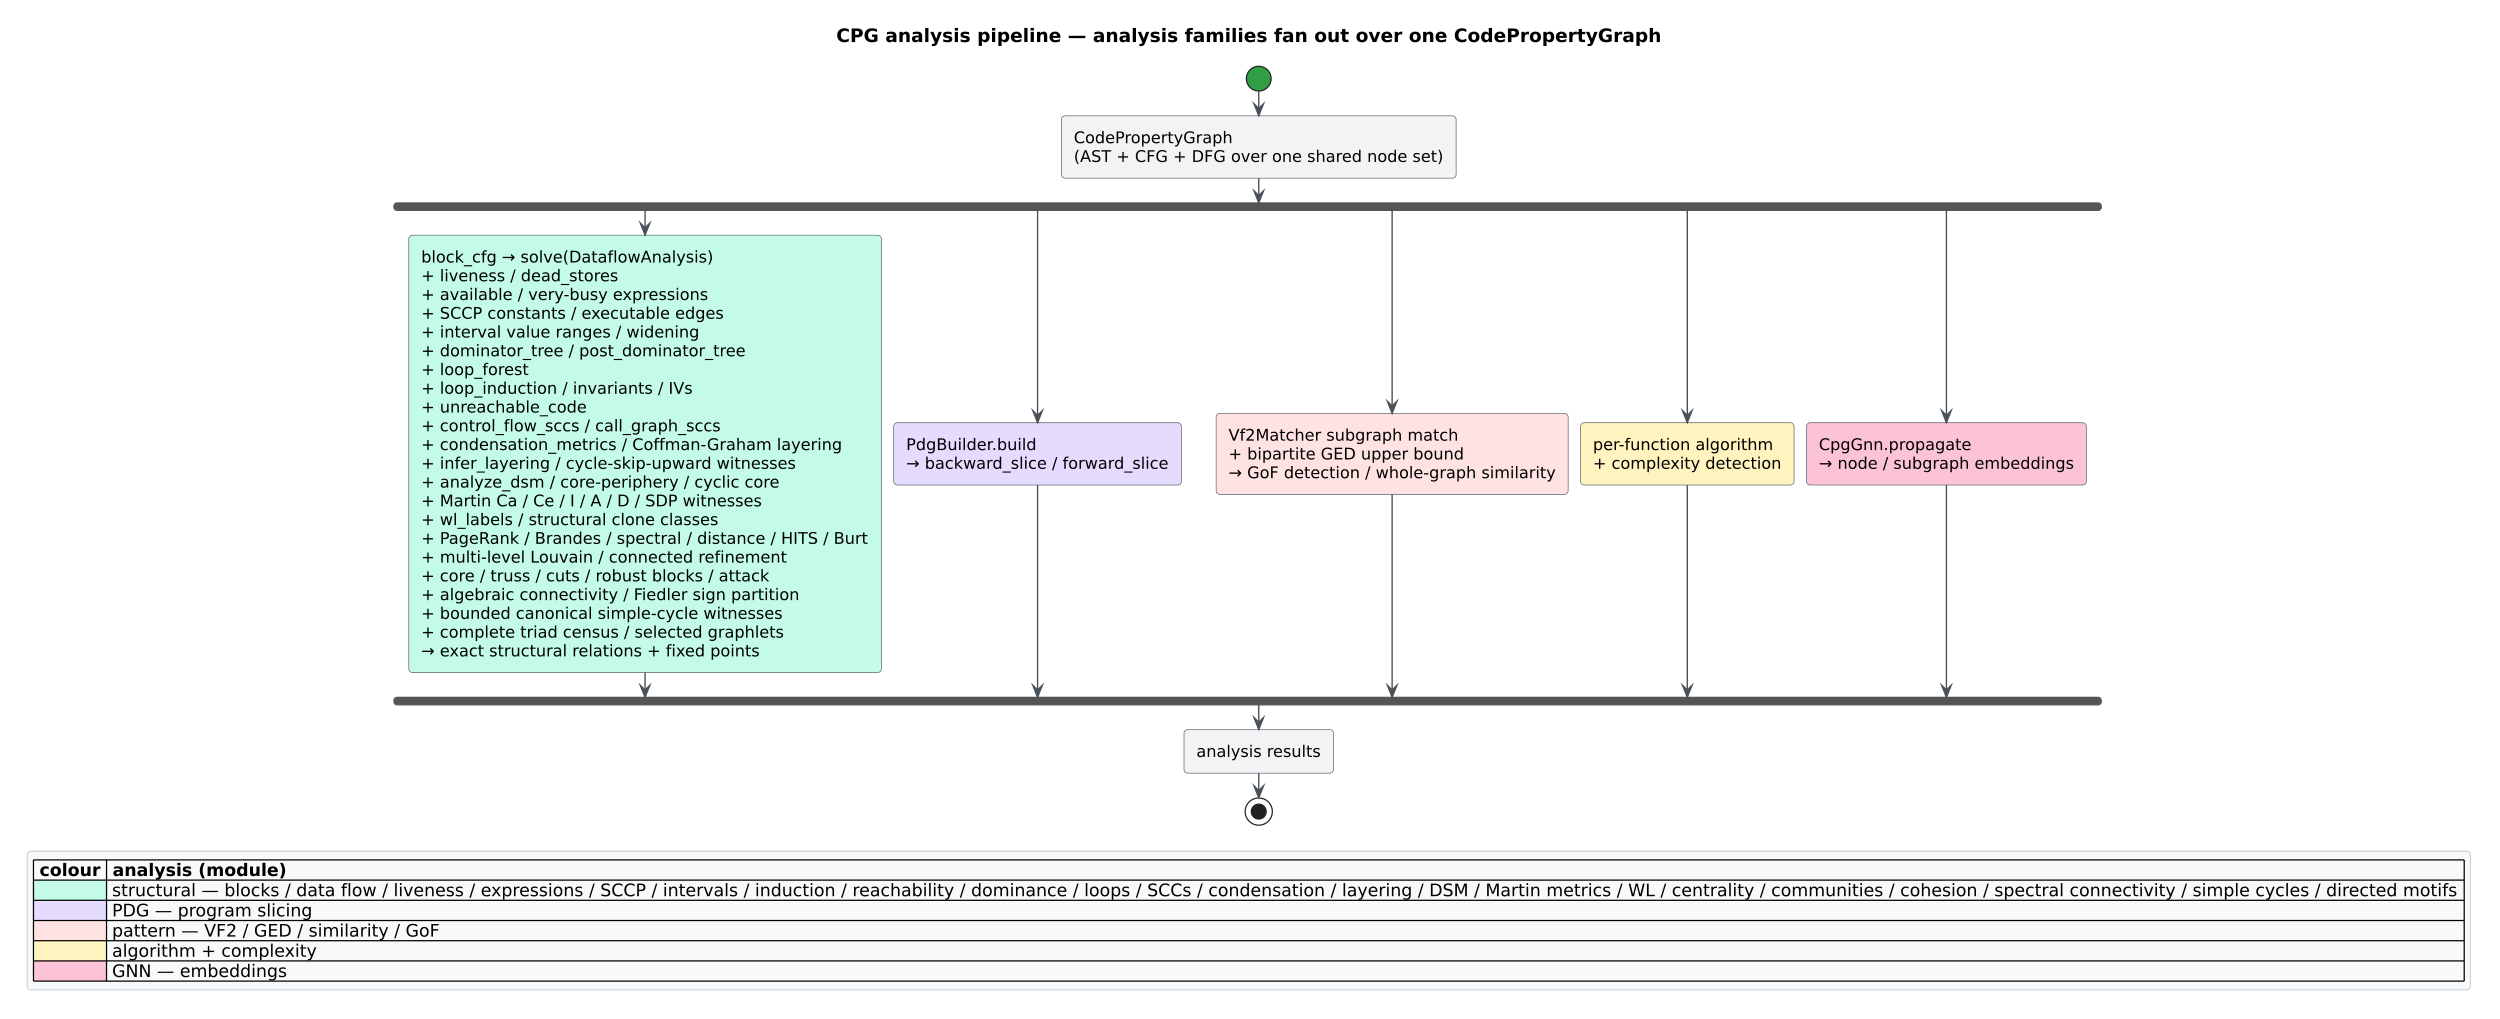
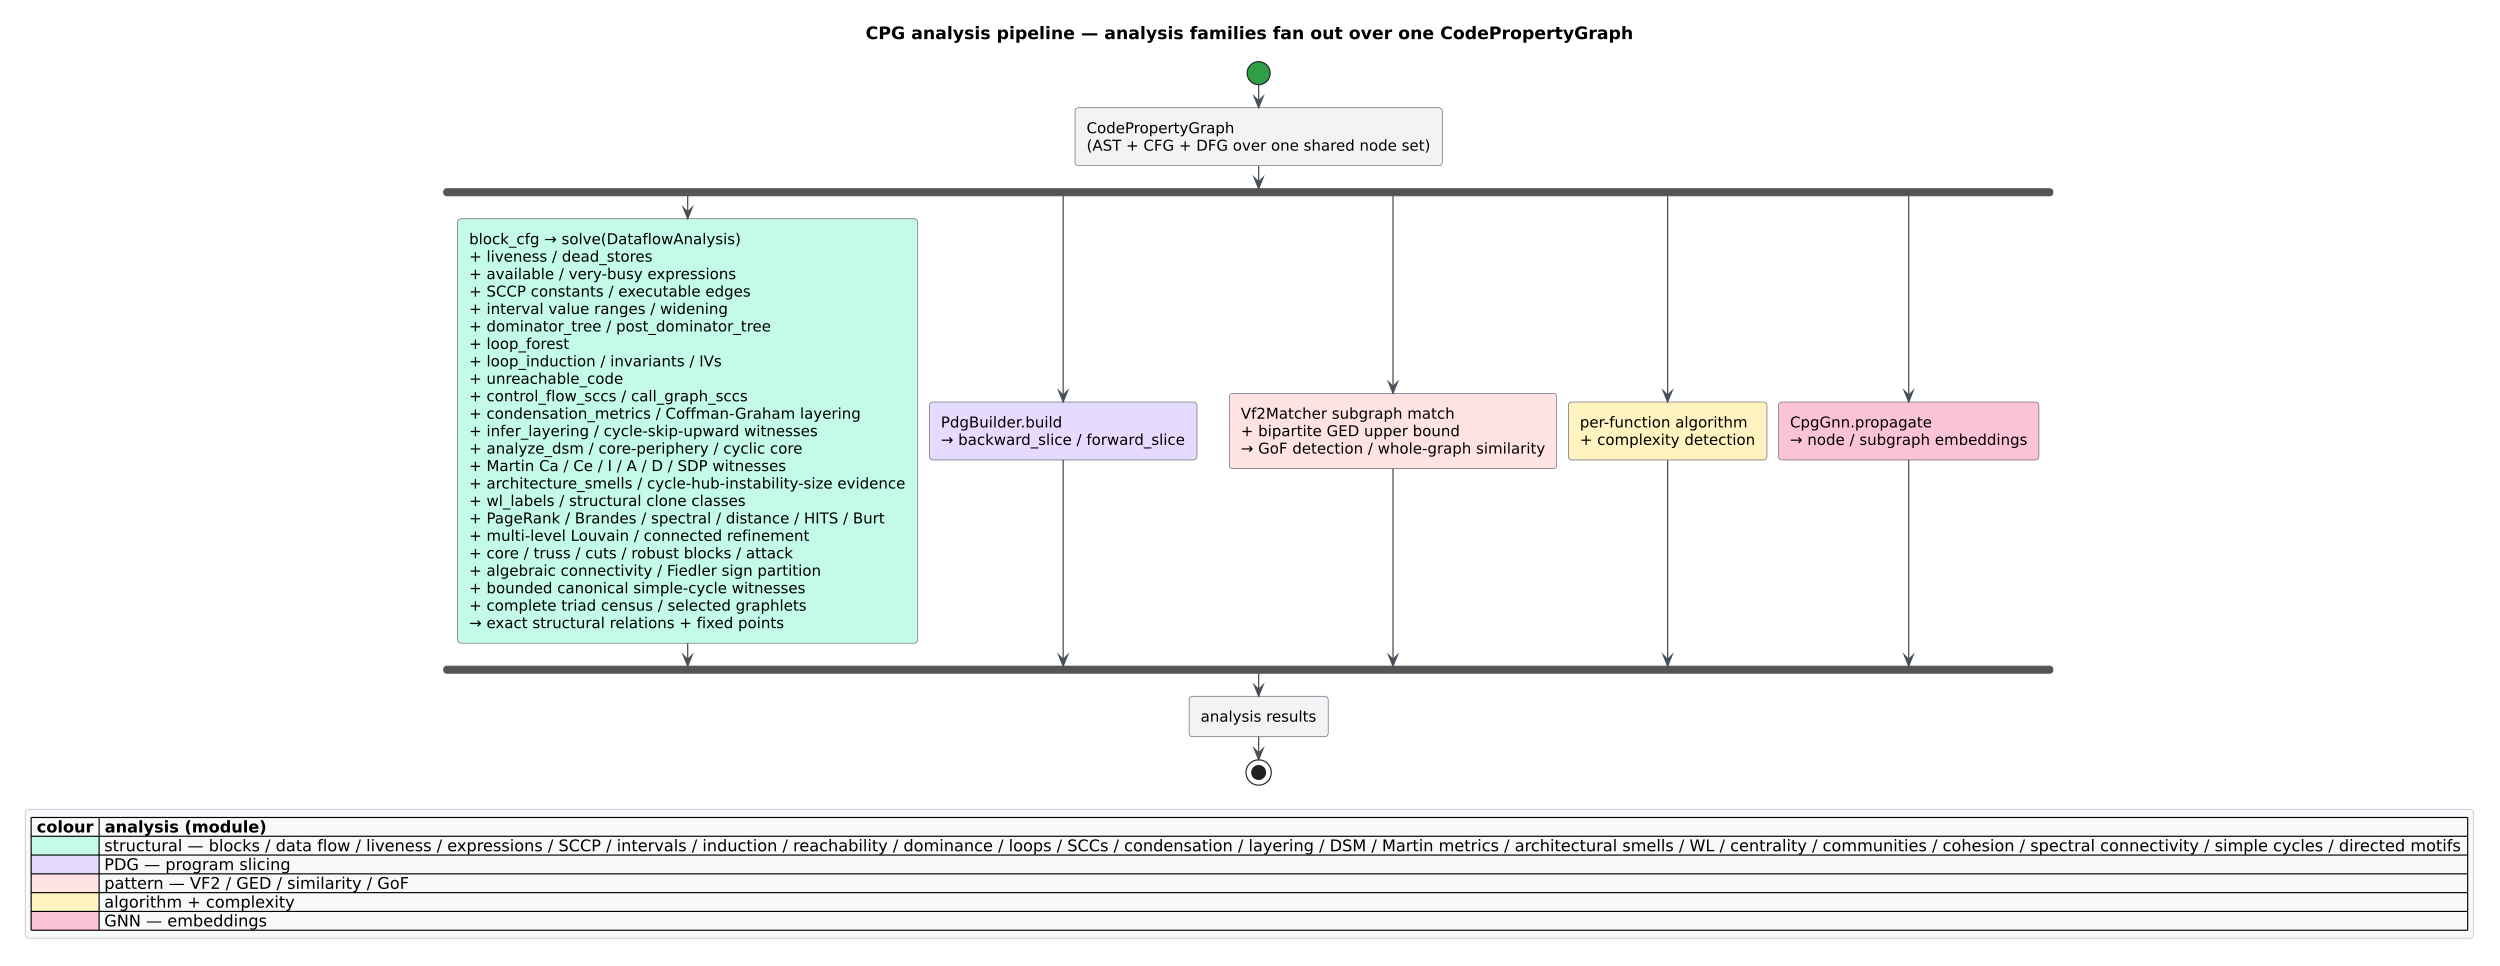
- <svg xmlns="http://www.w3.org/2000/svg" contentStyleType="text/css" data-diagram-type="ACTIVITY" height="822px" preserveAspectRatio="none" style="width:2017px;height:822px;background:#FFFFFF;" version="1.1" viewBox="0 0 2017 822" width="2017px" zoomAndPan="magnify">
+ <svg xmlns="http://www.w3.org/2000/svg" contentStyleType="text/css" data-diagram-type="ACTIVITY" height="837px" preserveAspectRatio="none" style="width:2168px;height:837px;background:#FFFFFF;" version="1.1" viewBox="0 0 2168 837" width="2168px" zoomAndPan="magnify">
  <defs />
  <g>
    <g class="title" data-source-line="2">
-       <text fill="#000000" font-family="'DejaVu Sans'" font-size="15" font-weight="700" lengthAdjust="spacing" textLength="665.662" x="674.73" y="33.923">CPG analysis pipeline — analysis families fan out over one CodePropertyGraph</text>
+       <text fill="#000000" font-family="'DejaVu Sans'" font-size="15" font-weight="700" lengthAdjust="spacing" textLength="665.662" x="750.663" y="33.923">CPG analysis pipeline — analysis families fan out over one CodePropertyGraph</text>
    </g>
-     <ellipse cx="1015.561" cy="63.461" fill="#2F9E44" rx="10" ry="10" style="stroke:#222222;stroke-width:1;" />
-     <rect fill="#F1F3F5" height="50.266" rx="3" ry="3" style="stroke:#495057;stroke-width:0.5;" width="318.46" x="856.33" y="93.461" />
-     <text fill="#000000" font-family="'DejaVu Sans'" font-size="13" lengthAdjust="spacing" textLength="128.68" x="866.33" y="115.528">CodePropertyGraph</text>
-     <text fill="#000000" font-family="'DejaVu Sans'" font-size="13" lengthAdjust="spacing" textLength="298.46" x="866.33" y="130.661">(AST + CFG + DFG over one shared node set)</text>
-     <rect fill="#555555" height="6" rx="2.5" ry="2.5" style="stroke:#555555;stroke-width:1;" width="1377.479" x="317.821" y="163.727" />
-     <rect fill="#C3FAE8" height="352.922" rx="3" ry="3" style="stroke:#495057;stroke-width:0.5;" width="381.239" x="329.821" y="189.727" />
-     <text fill="#000000" font-family="'DejaVu Sans'" font-size="13" lengthAdjust="spacing" textLength="235.676" x="339.821" y="211.793">block_cfg → solve(DataflowAnalysis)</text>
-     <text fill="#000000" font-family="'DejaVu Sans'" font-size="13" lengthAdjust="spacing" textLength="159.275" x="339.821" y="226.926">+ liveness / dead_stores</text>
-     <text fill="#000000" font-family="'DejaVu Sans'" font-size="13" lengthAdjust="spacing" textLength="232.267" x="339.821" y="242.059">+ available / very-busy expressions</text>
-     <text fill="#000000" font-family="'DejaVu Sans'" font-size="13" lengthAdjust="spacing" textLength="244.74" x="339.821" y="257.192">+ SCCP constants / executable edges</text>
-     <text fill="#000000" font-family="'DejaVu Sans'" font-size="13" lengthAdjust="spacing" textLength="224.415" x="339.821" y="272.325">+ interval value ranges / widening</text>
-     <text fill="#000000" font-family="'DejaVu Sans'" font-size="13" lengthAdjust="spacing" textLength="262.285" x="339.821" y="287.457">+ dominator_tree / post_dominator_tree</text>
-     <text fill="#000000" font-family="'DejaVu Sans'" font-size="13" lengthAdjust="spacing" textLength="87.039" x="339.821" y="302.59">+ loop_forest</text>
-     <text fill="#000000" font-family="'DejaVu Sans'" font-size="13" lengthAdjust="spacing" textLength="219.019" x="339.821" y="317.723">+ loop_induction / invariants / IVs</text>
-     <text fill="#000000" font-family="'DejaVu Sans'" font-size="13" lengthAdjust="spacing" textLength="133.878" x="339.821" y="332.856">+ unreachable_code</text>
-     <text fill="#000000" font-family="'DejaVu Sans'" font-size="13" lengthAdjust="spacing" textLength="241.865" x="339.821" y="347.989">+ control_flow_sccs / call_graph_sccs</text>
-     <text fill="#000000" font-family="'DejaVu Sans'" font-size="13" lengthAdjust="spacing" textLength="339.123" x="339.821" y="363.122">+ condensation_metrics / Coffman-Graham layering</text>
-     <text fill="#000000" font-family="'DejaVu Sans'" font-size="13" lengthAdjust="spacing" textLength="302.517" x="339.821" y="378.254">+ infer_layering / cycle-skip-upward witnesses</text>
-     <text fill="#000000" font-family="'DejaVu Sans'" font-size="13" lengthAdjust="spacing" textLength="289.606" x="339.821" y="393.387">+ analyze_dsm / core-periphery / cyclic core</text>
-     <text fill="#000000" font-family="'DejaVu Sans'" font-size="13" lengthAdjust="spacing" textLength="274.841" x="339.821" y="408.52">+ Martin Ca / Ce / I / A / D / SDP witnesses</text>
-     <text fill="#000000" font-family="'DejaVu Sans'" font-size="13" lengthAdjust="spacing" textLength="239.745" x="339.821" y="423.653">+ wl_labels / structural clone classes</text>
-     <text fill="#000000" font-family="'DejaVu Sans'" font-size="13" lengthAdjust="spacing" textLength="361.239" x="339.821" y="438.786">+ PageRank / Brandes / spectral / distance / HITS / Burt</text>
-     <text fill="#000000" font-family="'DejaVu Sans'" font-size="13" lengthAdjust="spacing" textLength="295.547" x="339.821" y="453.918">+ multi-level Louvain / connected refinement</text>
-     <text fill="#000000" font-family="'DejaVu Sans'" font-size="13" lengthAdjust="spacing" textLength="281.392" x="339.821" y="469.051">+ core / truss / cuts / robust blocks / attack</text>
-     <text fill="#000000" font-family="'DejaVu Sans'" font-size="13" lengthAdjust="spacing" textLength="306.09" x="339.821" y="484.184">+ algebraic connectivity / Fiedler sign partition</text>
-     <text fill="#000000" font-family="'DejaVu Sans'" font-size="13" lengthAdjust="spacing" textLength="291.586" x="339.821" y="499.317">+ bounded canonical simple-cycle witnesses</text>
-     <text fill="#000000" font-family="'DejaVu Sans'" font-size="13" lengthAdjust="spacing" textLength="292.64" x="339.821" y="514.45">+ complete triad census / selected graphlets</text>
-     <text fill="#000000" font-family="'DejaVu Sans'" font-size="13" lengthAdjust="spacing" textLength="273.997" x="339.821" y="529.582">→ exact structural relations + fixed points</text>
-     <rect fill="#E5DBFF" height="50.266" rx="3" ry="3" style="stroke:#495057;stroke-width:0.5;" width="232.113" x="721.06" y="341.055" />
-     <text fill="#000000" font-family="'DejaVu Sans'" font-size="13" lengthAdjust="spacing" textLength="106.418" x="731.06" y="363.122">PdgBuilder.build</text>
-     <text fill="#000000" font-family="'DejaVu Sans'" font-size="13" lengthAdjust="spacing" textLength="212.113" x="731.06" y="378.254">→ backward_slice / forward_slice</text>
-     <rect fill="#FFE3E3" height="65.398" rx="3" ry="3" style="stroke:#495057;stroke-width:0.5;" width="283.999" x="981.173" y="333.488" />
-     <text fill="#000000" font-family="'DejaVu Sans'" font-size="13" lengthAdjust="spacing" textLength="185.447" x="991.173" y="355.555">Vf2Matcher subgraph match</text>
-     <text fill="#000000" font-family="'DejaVu Sans'" font-size="13" lengthAdjust="spacing" textLength="189.973" x="991.173" y="370.688">+ bipartite GED upper bound</text>
-     <text fill="#000000" font-family="'DejaVu Sans'" font-size="13" lengthAdjust="spacing" textLength="263.999" x="991.173" y="385.821">→ GoF detection / whole-graph similarity</text>
-     <rect fill="#FFF3BF" height="50.266" rx="3" ry="3" style="stroke:#495057;stroke-width:0.5;" width="172.274" x="1275.172" y="341.055" />
-     <text fill="#000000" font-family="'DejaVu Sans'" font-size="13" lengthAdjust="spacing" textLength="146.263" x="1285.172" y="363.122">per-function algorithm</text>
-     <text fill="#000000" font-family="'DejaVu Sans'" font-size="13" lengthAdjust="spacing" textLength="152.274" x="1285.172" y="378.254">+ complexity detection</text>
-     <rect fill="#FCC2D7" height="50.266" rx="3" ry="3" style="stroke:#495057;stroke-width:0.5;" width="225.855" x="1457.446" y="341.055" />
-     <text fill="#000000" font-family="'DejaVu Sans'" font-size="13" lengthAdjust="spacing" textLength="123.348" x="1467.446" y="363.122">CpgGnn.propagate</text>
-     <text fill="#000000" font-family="'DejaVu Sans'" font-size="13" lengthAdjust="spacing" textLength="205.855" x="1467.446" y="378.254">→ node / subgraph embeddings</text>
-     <rect fill="#555555" height="6" rx="2.5" ry="2.5" style="stroke:#555555;stroke-width:1;" width="1377.479" x="317.821" y="562.648" />
-     <rect fill="#F1F3F5" height="35.133" rx="3" ry="3" style="stroke:#495057;stroke-width:0.5;" width="120.604" x="955.259" y="588.648" />
-     <text fill="#000000" font-family="'DejaVu Sans'" font-size="13" lengthAdjust="spacing" textLength="100.604" x="965.259" y="610.715">analysis results</text>
-     <ellipse cx="1015.561" cy="654.781" fill="none" rx="11" ry="11" style="stroke:#222222;stroke-width:1;" />
-     <ellipse cx="1015.561" cy="654.781" fill="#222222" rx="6" ry="6" style="stroke:#222222;stroke-width:1;" />
-     <line style="stroke:#495057;stroke-width:1.1;" x1="1015.561" x2="1015.561" y1="73.461" y2="93.461" />
-     <polygon fill="#495057" points="1011.561,83.461,1015.561,93.461,1019.561,83.461,1015.561,87.461" style="stroke:#495057;stroke-width:1;stroke-linejoin:miter;stroke-miterlimit:10;" />
-     <line style="stroke:#495057;stroke-width:1.1;" x1="520.44" x2="520.44" y1="169.727" y2="189.727" />
-     <polygon fill="#495057" points="516.44,179.727,520.44,189.727,524.44,179.727,520.44,183.727" style="stroke:#495057;stroke-width:1;stroke-linejoin:miter;stroke-miterlimit:10;" />
-     <line style="stroke:#495057;stroke-width:1.1;" x1="837.116" x2="837.116" y1="169.727" y2="341.055" />
-     <polygon fill="#495057" points="833.116,331.055,837.116,341.055,841.116,331.055,837.116,335.055" style="stroke:#495057;stroke-width:1;stroke-linejoin:miter;stroke-miterlimit:10;" />
-     <line style="stroke:#495057;stroke-width:1.1;" x1="1123.172" x2="1123.172" y1="169.727" y2="333.488" />
-     <polygon fill="#495057" points="1119.172,323.488,1123.172,333.488,1127.172,323.488,1123.172,327.488" style="stroke:#495057;stroke-width:1;stroke-linejoin:miter;stroke-miterlimit:10;" />
-     <line style="stroke:#495057;stroke-width:1.1;" x1="1361.309" x2="1361.309" y1="169.727" y2="341.055" />
-     <polygon fill="#495057" points="1357.309,331.055,1361.309,341.055,1365.309,331.055,1361.309,335.055" style="stroke:#495057;stroke-width:1;stroke-linejoin:miter;stroke-miterlimit:10;" />
-     <line style="stroke:#495057;stroke-width:1.1;" x1="1570.373" x2="1570.373" y1="169.727" y2="341.055" />
-     <polygon fill="#495057" points="1566.373,331.055,1570.373,341.055,1574.373,331.055,1570.373,335.055" style="stroke:#495057;stroke-width:1;stroke-linejoin:miter;stroke-miterlimit:10;" />
-     <line style="stroke:#495057;stroke-width:1.1;" x1="520.44" x2="520.44" y1="542.648" y2="562.648" />
-     <polygon fill="#495057" points="516.44,552.648,520.44,562.648,524.44,552.648,520.44,556.648" style="stroke:#495057;stroke-width:1;stroke-linejoin:miter;stroke-miterlimit:10;" />
-     <line style="stroke:#495057;stroke-width:1.1;" x1="837.116" x2="837.116" y1="391.32" y2="562.648" />
-     <polygon fill="#495057" points="833.116,552.648,837.116,562.648,841.116,552.648,837.116,556.648" style="stroke:#495057;stroke-width:1;stroke-linejoin:miter;stroke-miterlimit:10;" />
-     <line style="stroke:#495057;stroke-width:1.1;" x1="1123.172" x2="1123.172" y1="398.887" y2="562.648" />
-     <polygon fill="#495057" points="1119.172,552.648,1123.172,562.648,1127.172,552.648,1123.172,556.648" style="stroke:#495057;stroke-width:1;stroke-linejoin:miter;stroke-miterlimit:10;" />
-     <line style="stroke:#495057;stroke-width:1.1;" x1="1361.309" x2="1361.309" y1="391.32" y2="562.648" />
-     <polygon fill="#495057" points="1357.309,552.648,1361.309,562.648,1365.309,552.648,1361.309,556.648" style="stroke:#495057;stroke-width:1;stroke-linejoin:miter;stroke-miterlimit:10;" />
-     <line style="stroke:#495057;stroke-width:1.1;" x1="1570.373" x2="1570.373" y1="391.32" y2="562.648" />
-     <polygon fill="#495057" points="1566.373,552.648,1570.373,562.648,1574.373,552.648,1570.373,556.648" style="stroke:#495057;stroke-width:1;stroke-linejoin:miter;stroke-miterlimit:10;" />
-     <line style="stroke:#495057;stroke-width:1.1;" x1="1015.561" x2="1015.561" y1="143.727" y2="163.727" />
-     <polygon fill="#495057" points="1011.561,153.727,1015.561,163.727,1019.561,153.727,1015.561,157.727" style="stroke:#495057;stroke-width:1;stroke-linejoin:miter;stroke-miterlimit:10;" />
-     <line style="stroke:#495057;stroke-width:1.1;" x1="1015.561" x2="1015.561" y1="568.648" y2="588.648" />
-     <polygon fill="#495057" points="1011.561,578.648,1015.561,588.648,1019.561,578.648,1015.561,582.648" style="stroke:#495057;stroke-width:1;stroke-linejoin:miter;stroke-miterlimit:10;" />
-     <line style="stroke:#495057;stroke-width:1.1;" x1="1015.561" x2="1015.561" y1="623.781" y2="643.781" />
-     <polygon fill="#495057" points="1011.561,633.781,1015.561,643.781,1019.561,633.781,1015.561,637.781" style="stroke:#495057;stroke-width:1;stroke-linejoin:miter;stroke-miterlimit:10;" />
-     <g class="legend" data-source-line="45">
-       <rect fill="#F8F9FA" height="111.781" rx="3" ry="3" style="stroke:#CED4DA;stroke-width:1;" width="1971.121" x="22" y="686.781" />
-       <text fill="#000000" font-family="'DejaVu Sans'" font-size="14" font-weight="700" lengthAdjust="spacing" textLength="49.205" x="31.874" y="706.776">colour</text>
-       <text fill="#000000" font-family="'DejaVu Sans'" font-size="14" font-weight="700" lengthAdjust="spacing" textLength="140.41" x="90.827" y="706.776">analysis (module)</text>
-       <rect fill="#C3FAE8" height="16.297" style="stroke:none;stroke-width:1;" width="58.953" x="27" y="710.078" />
-       <text fill="#000000" font-family="'DejaVu Sans'" font-size="14" lengthAdjust="spacing" textLength="4.45" x="27" y="723.073"> </text>
-       <text fill="#000000" font-family="'DejaVu Sans'" font-size="14" lengthAdjust="spacing" textLength="1893.268" x="90.403" y="723.073">structural — blocks / data flow / liveness / expressions / SCCP / intervals / induction / reachability / dominance / loops / SCCs / condensation / layering / DSM / Martin metrics / WL / centrality / communities / cohesion / spectral connectivity / simple cycles / directed motifs</text>
-       <rect fill="#E5DBFF" height="16.297" style="stroke:none;stroke-width:1;" width="58.953" x="27" y="726.375" />
-       <text fill="#000000" font-family="'DejaVu Sans'" font-size="14" lengthAdjust="spacing" textLength="4.45" x="27" y="739.37"> </text>
-       <text fill="#000000" font-family="'DejaVu Sans'" font-size="14" lengthAdjust="spacing" textLength="161.909" x="90.403" y="739.37">PDG — program slicing</text>
-       <rect fill="#FFE3E3" height="16.297" style="stroke:none;stroke-width:1;" width="58.953" x="27" y="742.672" />
-       <text fill="#000000" font-family="'DejaVu Sans'" font-size="14" lengthAdjust="spacing" textLength="4.45" x="27" y="755.667"> </text>
-       <text fill="#000000" font-family="'DejaVu Sans'" font-size="14" lengthAdjust="spacing" textLength="264.517" x="90.403" y="755.667">pattern — VF2 / GED / similarity / GoF</text>
-       <rect fill="#FFF3BF" height="16.297" style="stroke:none;stroke-width:1;" width="58.953" x="27" y="758.969" />
-       <text fill="#000000" font-family="'DejaVu Sans'" font-size="14" lengthAdjust="spacing" textLength="4.45" x="27" y="771.964"> </text>
-       <text fill="#000000" font-family="'DejaVu Sans'" font-size="14" lengthAdjust="spacing" textLength="165.436" x="90.403" y="771.964">algorithm + complexity</text>
-       <rect fill="#FCC2D7" height="16.297" style="stroke:none;stroke-width:1;" width="58.953" x="27" y="775.266" />
-       <text fill="#000000" font-family="'DejaVu Sans'" font-size="14" lengthAdjust="spacing" textLength="4.45" x="27" y="788.261"> </text>
-       <text fill="#000000" font-family="'DejaVu Sans'" font-size="14" lengthAdjust="spacing" textLength="141.162" x="90.403" y="788.261">GNN — embeddings</text>
-       <line style="stroke:#000000;stroke-width:1;" x1="27" x2="1988.121" y1="693.781" y2="693.781" />
-       <line style="stroke:#000000;stroke-width:1;" x1="27" x2="1988.121" y1="710.078" y2="710.078" />
-       <line style="stroke:#000000;stroke-width:1;" x1="27" x2="1988.121" y1="726.375" y2="726.375" />
-       <line style="stroke:#000000;stroke-width:1;" x1="27" x2="1988.121" y1="742.672" y2="742.672" />
-       <line style="stroke:#000000;stroke-width:1;" x1="27" x2="1988.121" y1="758.969" y2="758.969" />
-       <line style="stroke:#000000;stroke-width:1;" x1="27" x2="1988.121" y1="775.266" y2="775.266" />
-       <line style="stroke:#000000;stroke-width:1;" x1="27" x2="1988.121" y1="791.562" y2="791.562" />
-       <line style="stroke:#000000;stroke-width:1;" x1="27" x2="27" y1="693.781" y2="791.562" />
-       <line style="stroke:#000000;stroke-width:1;" x1="85.953" x2="85.953" y1="693.781" y2="791.562" />
-       <line style="stroke:#000000;stroke-width:1;" x1="1988.121" x2="1988.121" y1="693.781" y2="791.562" />
+     <ellipse cx="1091.494" cy="63.461" fill="#2F9E44" rx="10" ry="10" style="stroke:#222222;stroke-width:1;" />
+     <rect fill="#F1F3F5" height="50.266" rx="3" ry="3" style="stroke:#495057;stroke-width:0.5;" width="318.46" x="932.264" y="93.461" />
+     <text fill="#000000" font-family="'DejaVu Sans'" font-size="13" lengthAdjust="spacing" textLength="128.68" x="942.264" y="115.528">CodePropertyGraph</text>
+     <text fill="#000000" font-family="'DejaVu Sans'" font-size="13" lengthAdjust="spacing" textLength="298.46" x="942.264" y="130.661">(AST + CFG + DFG over one shared node set)</text>
+     <rect fill="#555555" height="6" rx="2.5" ry="2.5" style="stroke:#555555;stroke-width:1;" width="1395.316" x="384.836" y="163.727" />
+     <rect fill="#C3FAE8" height="368.055" rx="3" ry="3" style="stroke:#495057;stroke-width:0.5;" width="399.076" x="396.836" y="189.727" />
+     <text fill="#000000" font-family="'DejaVu Sans'" font-size="13" lengthAdjust="spacing" textLength="235.676" x="406.836" y="211.793">block_cfg → solve(DataflowAnalysis)</text>
+     <text fill="#000000" font-family="'DejaVu Sans'" font-size="13" lengthAdjust="spacing" textLength="159.275" x="406.836" y="226.926">+ liveness / dead_stores</text>
+     <text fill="#000000" font-family="'DejaVu Sans'" font-size="13" lengthAdjust="spacing" textLength="232.267" x="406.836" y="242.059">+ available / very-busy expressions</text>
+     <text fill="#000000" font-family="'DejaVu Sans'" font-size="13" lengthAdjust="spacing" textLength="244.74" x="406.836" y="257.192">+ SCCP constants / executable edges</text>
+     <text fill="#000000" font-family="'DejaVu Sans'" font-size="13" lengthAdjust="spacing" textLength="224.415" x="406.836" y="272.325">+ interval value ranges / widening</text>
+     <text fill="#000000" font-family="'DejaVu Sans'" font-size="13" lengthAdjust="spacing" textLength="262.285" x="406.836" y="287.457">+ dominator_tree / post_dominator_tree</text>
+     <text fill="#000000" font-family="'DejaVu Sans'" font-size="13" lengthAdjust="spacing" textLength="87.039" x="406.836" y="302.59">+ loop_forest</text>
+     <text fill="#000000" font-family="'DejaVu Sans'" font-size="13" lengthAdjust="spacing" textLength="219.019" x="406.836" y="317.723">+ loop_induction / invariants / IVs</text>
+     <text fill="#000000" font-family="'DejaVu Sans'" font-size="13" lengthAdjust="spacing" textLength="133.878" x="406.836" y="332.856">+ unreachable_code</text>
+     <text fill="#000000" font-family="'DejaVu Sans'" font-size="13" lengthAdjust="spacing" textLength="241.865" x="406.836" y="347.989">+ control_flow_sccs / call_graph_sccs</text>
+     <text fill="#000000" font-family="'DejaVu Sans'" font-size="13" lengthAdjust="spacing" textLength="339.123" x="406.836" y="363.122">+ condensation_metrics / Coffman-Graham layering</text>
+     <text fill="#000000" font-family="'DejaVu Sans'" font-size="13" lengthAdjust="spacing" textLength="302.517" x="406.836" y="378.254">+ infer_layering / cycle-skip-upward witnesses</text>
+     <text fill="#000000" font-family="'DejaVu Sans'" font-size="13" lengthAdjust="spacing" textLength="289.606" x="406.836" y="393.387">+ analyze_dsm / core-periphery / cyclic core</text>
+     <text fill="#000000" font-family="'DejaVu Sans'" font-size="13" lengthAdjust="spacing" textLength="274.841" x="406.836" y="408.52">+ Martin Ca / Ce / I / A / D / SDP witnesses</text>
+     <text fill="#000000" font-family="'DejaVu Sans'" font-size="13" lengthAdjust="spacing" textLength="379.076" x="406.836" y="423.653">+ architecture_smells / cycle-hub-instability-size evidence</text>
+     <text fill="#000000" font-family="'DejaVu Sans'" font-size="13" lengthAdjust="spacing" textLength="239.745" x="406.836" y="438.786">+ wl_labels / structural clone classes</text>
+     <text fill="#000000" font-family="'DejaVu Sans'" font-size="13" lengthAdjust="spacing" textLength="361.239" x="406.836" y="453.918">+ PageRank / Brandes / spectral / distance / HITS / Burt</text>
+     <text fill="#000000" font-family="'DejaVu Sans'" font-size="13" lengthAdjust="spacing" textLength="295.547" x="406.836" y="469.051">+ multi-level Louvain / connected refinement</text>
+     <text fill="#000000" font-family="'DejaVu Sans'" font-size="13" lengthAdjust="spacing" textLength="281.392" x="406.836" y="484.184">+ core / truss / cuts / robust blocks / attack</text>
+     <text fill="#000000" font-family="'DejaVu Sans'" font-size="13" lengthAdjust="spacing" textLength="306.09" x="406.836" y="499.317">+ algebraic connectivity / Fiedler sign partition</text>
+     <text fill="#000000" font-family="'DejaVu Sans'" font-size="13" lengthAdjust="spacing" textLength="291.586" x="406.836" y="514.45">+ bounded canonical simple-cycle witnesses</text>
+     <text fill="#000000" font-family="'DejaVu Sans'" font-size="13" lengthAdjust="spacing" textLength="292.64" x="406.836" y="529.582">+ complete triad census / selected graphlets</text>
+     <text fill="#000000" font-family="'DejaVu Sans'" font-size="13" lengthAdjust="spacing" textLength="273.997" x="406.836" y="544.715">→ exact structural relations + fixed points</text>
+     <rect fill="#E5DBFF" height="50.266" rx="3" ry="3" style="stroke:#495057;stroke-width:0.5;" width="232.113" x="805.912" y="348.621" />
+     <text fill="#000000" font-family="'DejaVu Sans'" font-size="13" lengthAdjust="spacing" textLength="106.418" x="815.912" y="370.688">PdgBuilder.build</text>
+     <text fill="#000000" font-family="'DejaVu Sans'" font-size="13" lengthAdjust="spacing" textLength="212.113" x="815.912" y="385.821">→ backward_slice / forward_slice</text>
+     <rect fill="#FFE3E3" height="65.398" rx="3" ry="3" style="stroke:#495057;stroke-width:0.5;" width="283.999" x="1066.025" y="341.055" />
+     <text fill="#000000" font-family="'DejaVu Sans'" font-size="13" lengthAdjust="spacing" textLength="185.447" x="1076.025" y="363.122">Vf2Matcher subgraph match</text>
+     <text fill="#000000" font-family="'DejaVu Sans'" font-size="13" lengthAdjust="spacing" textLength="189.973" x="1076.025" y="378.254">+ bipartite GED upper bound</text>
+     <text fill="#000000" font-family="'DejaVu Sans'" font-size="13" lengthAdjust="spacing" textLength="263.999" x="1076.025" y="393.387">→ GoF detection / whole-graph similarity</text>
+     <rect fill="#FFF3BF" height="50.266" rx="3" ry="3" style="stroke:#495057;stroke-width:0.5;" width="172.274" x="1360.024" y="348.621" />
+     <text fill="#000000" font-family="'DejaVu Sans'" font-size="13" lengthAdjust="spacing" textLength="146.263" x="1370.024" y="370.688">per-function algorithm</text>
+     <text fill="#000000" font-family="'DejaVu Sans'" font-size="13" lengthAdjust="spacing" textLength="152.274" x="1370.024" y="385.821">+ complexity detection</text>
+     <rect fill="#FCC2D7" height="50.266" rx="3" ry="3" style="stroke:#495057;stroke-width:0.5;" width="225.855" x="1542.298" y="348.621" />
+     <text fill="#000000" font-family="'DejaVu Sans'" font-size="13" lengthAdjust="spacing" textLength="123.348" x="1552.298" y="370.688">CpgGnn.propagate</text>
+     <text fill="#000000" font-family="'DejaVu Sans'" font-size="13" lengthAdjust="spacing" textLength="205.855" x="1552.298" y="385.821">→ node / subgraph embeddings</text>
+     <rect fill="#555555" height="6" rx="2.5" ry="2.5" style="stroke:#555555;stroke-width:1;" width="1395.316" x="384.836" y="577.781" />
+     <rect fill="#F1F3F5" height="35.133" rx="3" ry="3" style="stroke:#495057;stroke-width:0.5;" width="120.604" x="1031.192" y="603.781" />
+     <text fill="#000000" font-family="'DejaVu Sans'" font-size="13" lengthAdjust="spacing" textLength="100.604" x="1041.192" y="625.848">analysis results</text>
+     <ellipse cx="1091.494" cy="669.914" fill="none" rx="11" ry="11" style="stroke:#222222;stroke-width:1;" />
+     <ellipse cx="1091.494" cy="669.914" fill="#222222" rx="6" ry="6" style="stroke:#222222;stroke-width:1;" />
+     <line style="stroke:#495057;stroke-width:1.1;" x1="1091.494" x2="1091.494" y1="73.461" y2="93.461" />
+     <polygon fill="#495057" points="1087.494,83.461,1091.494,93.461,1095.494,83.461,1091.494,87.461" style="stroke:#495057;stroke-width:1;stroke-linejoin:miter;stroke-miterlimit:10;" />
+     <line style="stroke:#495057;stroke-width:1.1;" x1="596.374" x2="596.374" y1="169.727" y2="189.727" />
+     <polygon fill="#495057" points="592.374,179.727,596.374,189.727,600.374,179.727,596.374,183.727" style="stroke:#495057;stroke-width:1;stroke-linejoin:miter;stroke-miterlimit:10;" />
+     <line style="stroke:#495057;stroke-width:1.1;" x1="921.968" x2="921.968" y1="169.727" y2="348.621" />
+     <polygon fill="#495057" points="917.968,338.621,921.968,348.621,925.968,338.621,921.968,342.621" style="stroke:#495057;stroke-width:1;stroke-linejoin:miter;stroke-miterlimit:10;" />
+     <line style="stroke:#495057;stroke-width:1.1;" x1="1208.024" x2="1208.024" y1="169.727" y2="341.055" />
+     <polygon fill="#495057" points="1204.024,331.055,1208.024,341.055,1212.024,331.055,1208.024,335.055" style="stroke:#495057;stroke-width:1;stroke-linejoin:miter;stroke-miterlimit:10;" />
+     <line style="stroke:#495057;stroke-width:1.1;" x1="1446.161" x2="1446.161" y1="169.727" y2="348.621" />
+     <polygon fill="#495057" points="1442.161,338.621,1446.161,348.621,1450.161,338.621,1446.161,342.621" style="stroke:#495057;stroke-width:1;stroke-linejoin:miter;stroke-miterlimit:10;" />
+     <line style="stroke:#495057;stroke-width:1.1;" x1="1655.225" x2="1655.225" y1="169.727" y2="348.621" />
+     <polygon fill="#495057" points="1651.225,338.621,1655.225,348.621,1659.225,338.621,1655.225,342.621" style="stroke:#495057;stroke-width:1;stroke-linejoin:miter;stroke-miterlimit:10;" />
+     <line style="stroke:#495057;stroke-width:1.1;" x1="596.374" x2="596.374" y1="557.781" y2="577.781" />
+     <polygon fill="#495057" points="592.374,567.781,596.374,577.781,600.374,567.781,596.374,571.781" style="stroke:#495057;stroke-width:1;stroke-linejoin:miter;stroke-miterlimit:10;" />
+     <line style="stroke:#495057;stroke-width:1.1;" x1="921.968" x2="921.968" y1="398.887" y2="577.781" />
+     <polygon fill="#495057" points="917.968,567.781,921.968,577.781,925.968,567.781,921.968,571.781" style="stroke:#495057;stroke-width:1;stroke-linejoin:miter;stroke-miterlimit:10;" />
+     <line style="stroke:#495057;stroke-width:1.1;" x1="1208.024" x2="1208.024" y1="406.453" y2="577.781" />
+     <polygon fill="#495057" points="1204.024,567.781,1208.024,577.781,1212.024,567.781,1208.024,571.781" style="stroke:#495057;stroke-width:1;stroke-linejoin:miter;stroke-miterlimit:10;" />
+     <line style="stroke:#495057;stroke-width:1.1;" x1="1446.161" x2="1446.161" y1="398.887" y2="577.781" />
+     <polygon fill="#495057" points="1442.161,567.781,1446.161,577.781,1450.161,567.781,1446.161,571.781" style="stroke:#495057;stroke-width:1;stroke-linejoin:miter;stroke-miterlimit:10;" />
+     <line style="stroke:#495057;stroke-width:1.1;" x1="1655.225" x2="1655.225" y1="398.887" y2="577.781" />
+     <polygon fill="#495057" points="1651.225,567.781,1655.225,577.781,1659.225,567.781,1655.225,571.781" style="stroke:#495057;stroke-width:1;stroke-linejoin:miter;stroke-miterlimit:10;" />
+     <line style="stroke:#495057;stroke-width:1.1;" x1="1091.494" x2="1091.494" y1="143.727" y2="163.727" />
+     <polygon fill="#495057" points="1087.494,153.727,1091.494,163.727,1095.494,153.727,1091.494,157.727" style="stroke:#495057;stroke-width:1;stroke-linejoin:miter;stroke-miterlimit:10;" />
+     <line style="stroke:#495057;stroke-width:1.1;" x1="1091.494" x2="1091.494" y1="583.781" y2="603.781" />
+     <polygon fill="#495057" points="1087.494,593.781,1091.494,603.781,1095.494,593.781,1091.494,597.781" style="stroke:#495057;stroke-width:1;stroke-linejoin:miter;stroke-miterlimit:10;" />
+     <line style="stroke:#495057;stroke-width:1.1;" x1="1091.494" x2="1091.494" y1="638.914" y2="658.914" />
+     <polygon fill="#495057" points="1087.494,648.914,1091.494,658.914,1095.494,648.914,1091.494,652.914" style="stroke:#495057;stroke-width:1;stroke-linejoin:miter;stroke-miterlimit:10;" />
+     <g class="legend" data-source-line="46">
+       <rect fill="#F8F9FA" height="111.781" rx="3" ry="3" style="stroke:#CED4DA;stroke-width:1;" width="2122.988" x="22" y="701.914" />
+       <text fill="#000000" font-family="'DejaVu Sans'" font-size="14" font-weight="700" lengthAdjust="spacing" textLength="49.205" x="31.874" y="721.909">colour</text>
+       <text fill="#000000" font-family="'DejaVu Sans'" font-size="14" font-weight="700" lengthAdjust="spacing" textLength="140.41" x="90.827" y="721.909">analysis (module)</text>
+       <rect fill="#C3FAE8" height="16.297" style="stroke:none;stroke-width:1;" width="58.953" x="27" y="725.211" />
+       <text fill="#000000" font-family="'DejaVu Sans'" font-size="14" lengthAdjust="spacing" textLength="4.45" x="27" y="738.206"> </text>
+       <text fill="#000000" font-family="'DejaVu Sans'" font-size="14" lengthAdjust="spacing" textLength="2045.135" x="90.403" y="738.206">structural — blocks / data flow / liveness / expressions / SCCP / intervals / induction / reachability / dominance / loops / SCCs / condensation / layering / DSM / Martin metrics / architectural smells / WL / centrality / communities / cohesion / spectral connectivity / simple cycles / directed motifs</text>
+       <rect fill="#E5DBFF" height="16.297" style="stroke:none;stroke-width:1;" width="58.953" x="27" y="741.508" />
+       <text fill="#000000" font-family="'DejaVu Sans'" font-size="14" lengthAdjust="spacing" textLength="4.45" x="27" y="754.503"> </text>
+       <text fill="#000000" font-family="'DejaVu Sans'" font-size="14" lengthAdjust="spacing" textLength="161.909" x="90.403" y="754.503">PDG — program slicing</text>
+       <rect fill="#FFE3E3" height="16.297" style="stroke:none;stroke-width:1;" width="58.953" x="27" y="757.805" />
+       <text fill="#000000" font-family="'DejaVu Sans'" font-size="14" lengthAdjust="spacing" textLength="4.45" x="27" y="770.8"> </text>
+       <text fill="#000000" font-family="'DejaVu Sans'" font-size="14" lengthAdjust="spacing" textLength="264.517" x="90.403" y="770.8">pattern — VF2 / GED / similarity / GoF</text>
+       <rect fill="#FFF3BF" height="16.297" style="stroke:none;stroke-width:1;" width="58.953" x="27" y="774.102" />
+       <text fill="#000000" font-family="'DejaVu Sans'" font-size="14" lengthAdjust="spacing" textLength="4.45" x="27" y="787.097"> </text>
+       <text fill="#000000" font-family="'DejaVu Sans'" font-size="14" lengthAdjust="spacing" textLength="165.436" x="90.403" y="787.097">algorithm + complexity</text>
+       <rect fill="#FCC2D7" height="16.297" style="stroke:none;stroke-width:1;" width="58.953" x="27" y="790.398" />
+       <text fill="#000000" font-family="'DejaVu Sans'" font-size="14" lengthAdjust="spacing" textLength="4.45" x="27" y="803.394"> </text>
+       <text fill="#000000" font-family="'DejaVu Sans'" font-size="14" lengthAdjust="spacing" textLength="141.162" x="90.403" y="803.394">GNN — embeddings</text>
+       <line style="stroke:#000000;stroke-width:1;" x1="27" x2="2139.988" y1="708.914" y2="708.914" />
+       <line style="stroke:#000000;stroke-width:1;" x1="27" x2="2139.988" y1="725.211" y2="725.211" />
+       <line style="stroke:#000000;stroke-width:1;" x1="27" x2="2139.988" y1="741.508" y2="741.508" />
+       <line style="stroke:#000000;stroke-width:1;" x1="27" x2="2139.988" y1="757.805" y2="757.805" />
+       <line style="stroke:#000000;stroke-width:1;" x1="27" x2="2139.988" y1="774.102" y2="774.102" />
+       <line style="stroke:#000000;stroke-width:1;" x1="27" x2="2139.988" y1="790.398" y2="790.398" />
+       <line style="stroke:#000000;stroke-width:1;" x1="27" x2="2139.988" y1="806.695" y2="806.695" />
+       <line style="stroke:#000000;stroke-width:1;" x1="27" x2="27" y1="708.914" y2="806.695" />
+       <line style="stroke:#000000;stroke-width:1;" x1="85.953" x2="85.953" y1="708.914" y2="806.695" />
+       <line style="stroke:#000000;stroke-width:1;" x1="2139.988" x2="2139.988" y1="708.914" y2="806.695" />
    </g>
  </g>
</svg>
